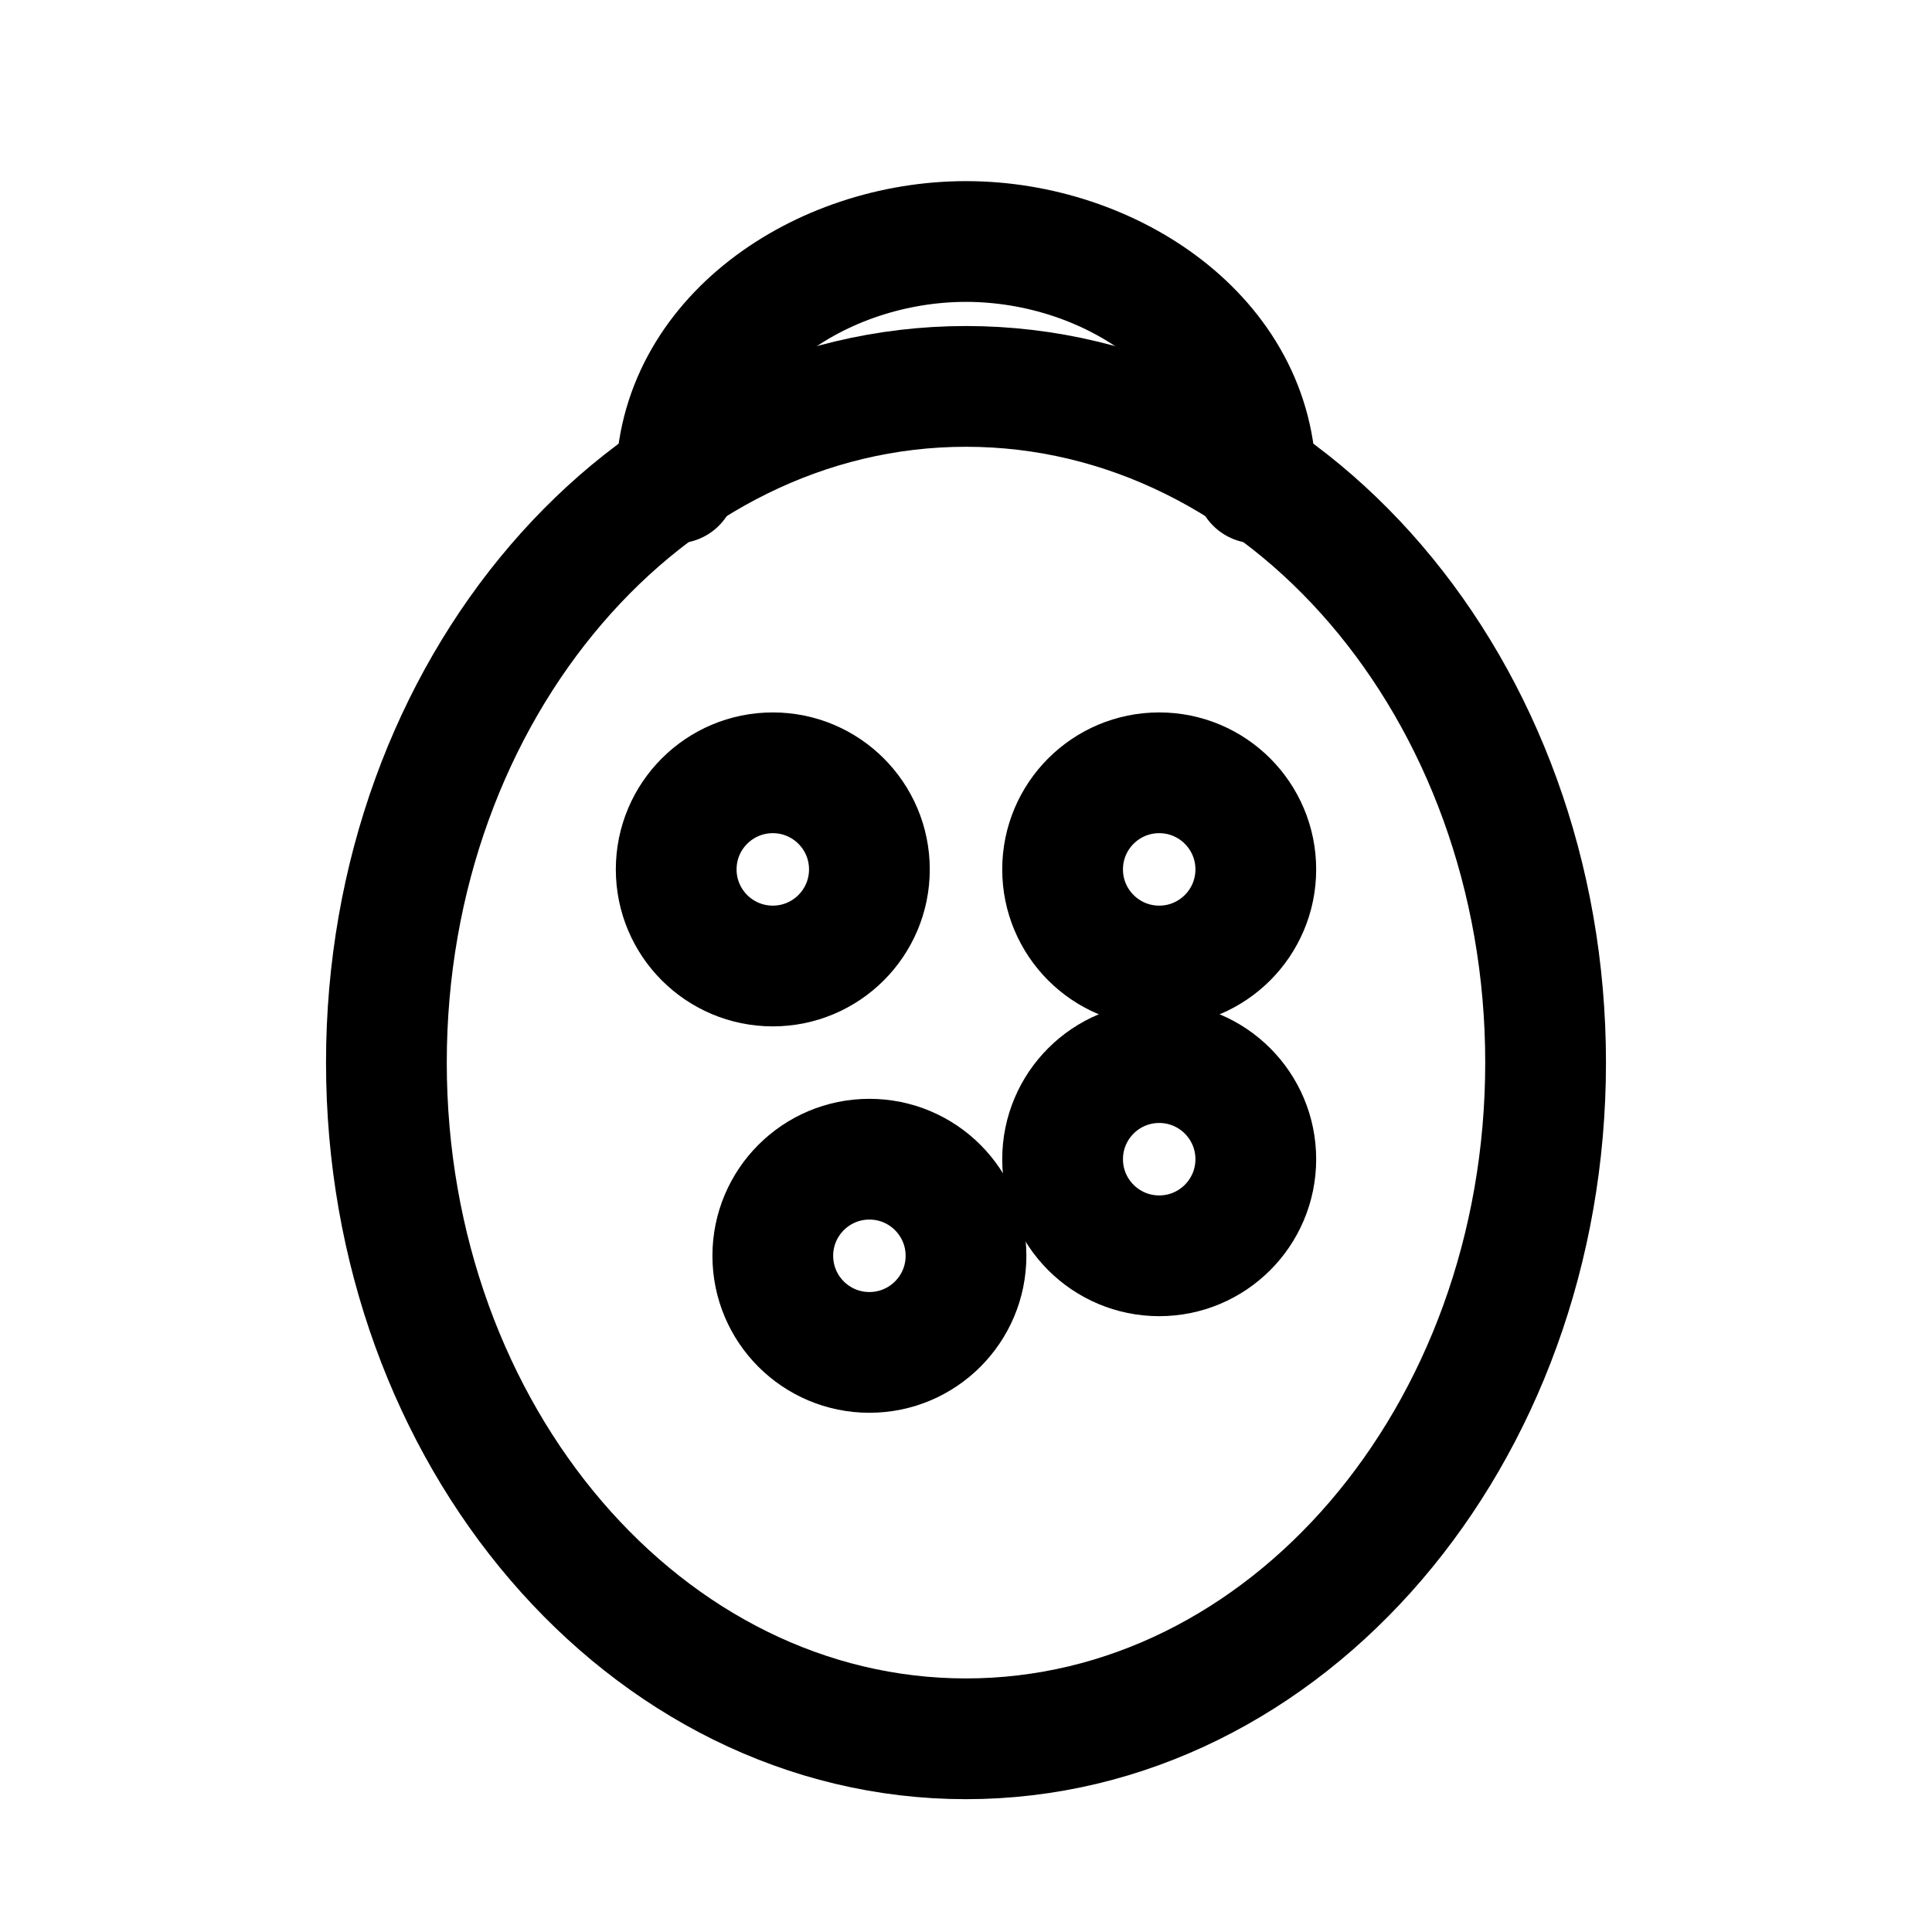
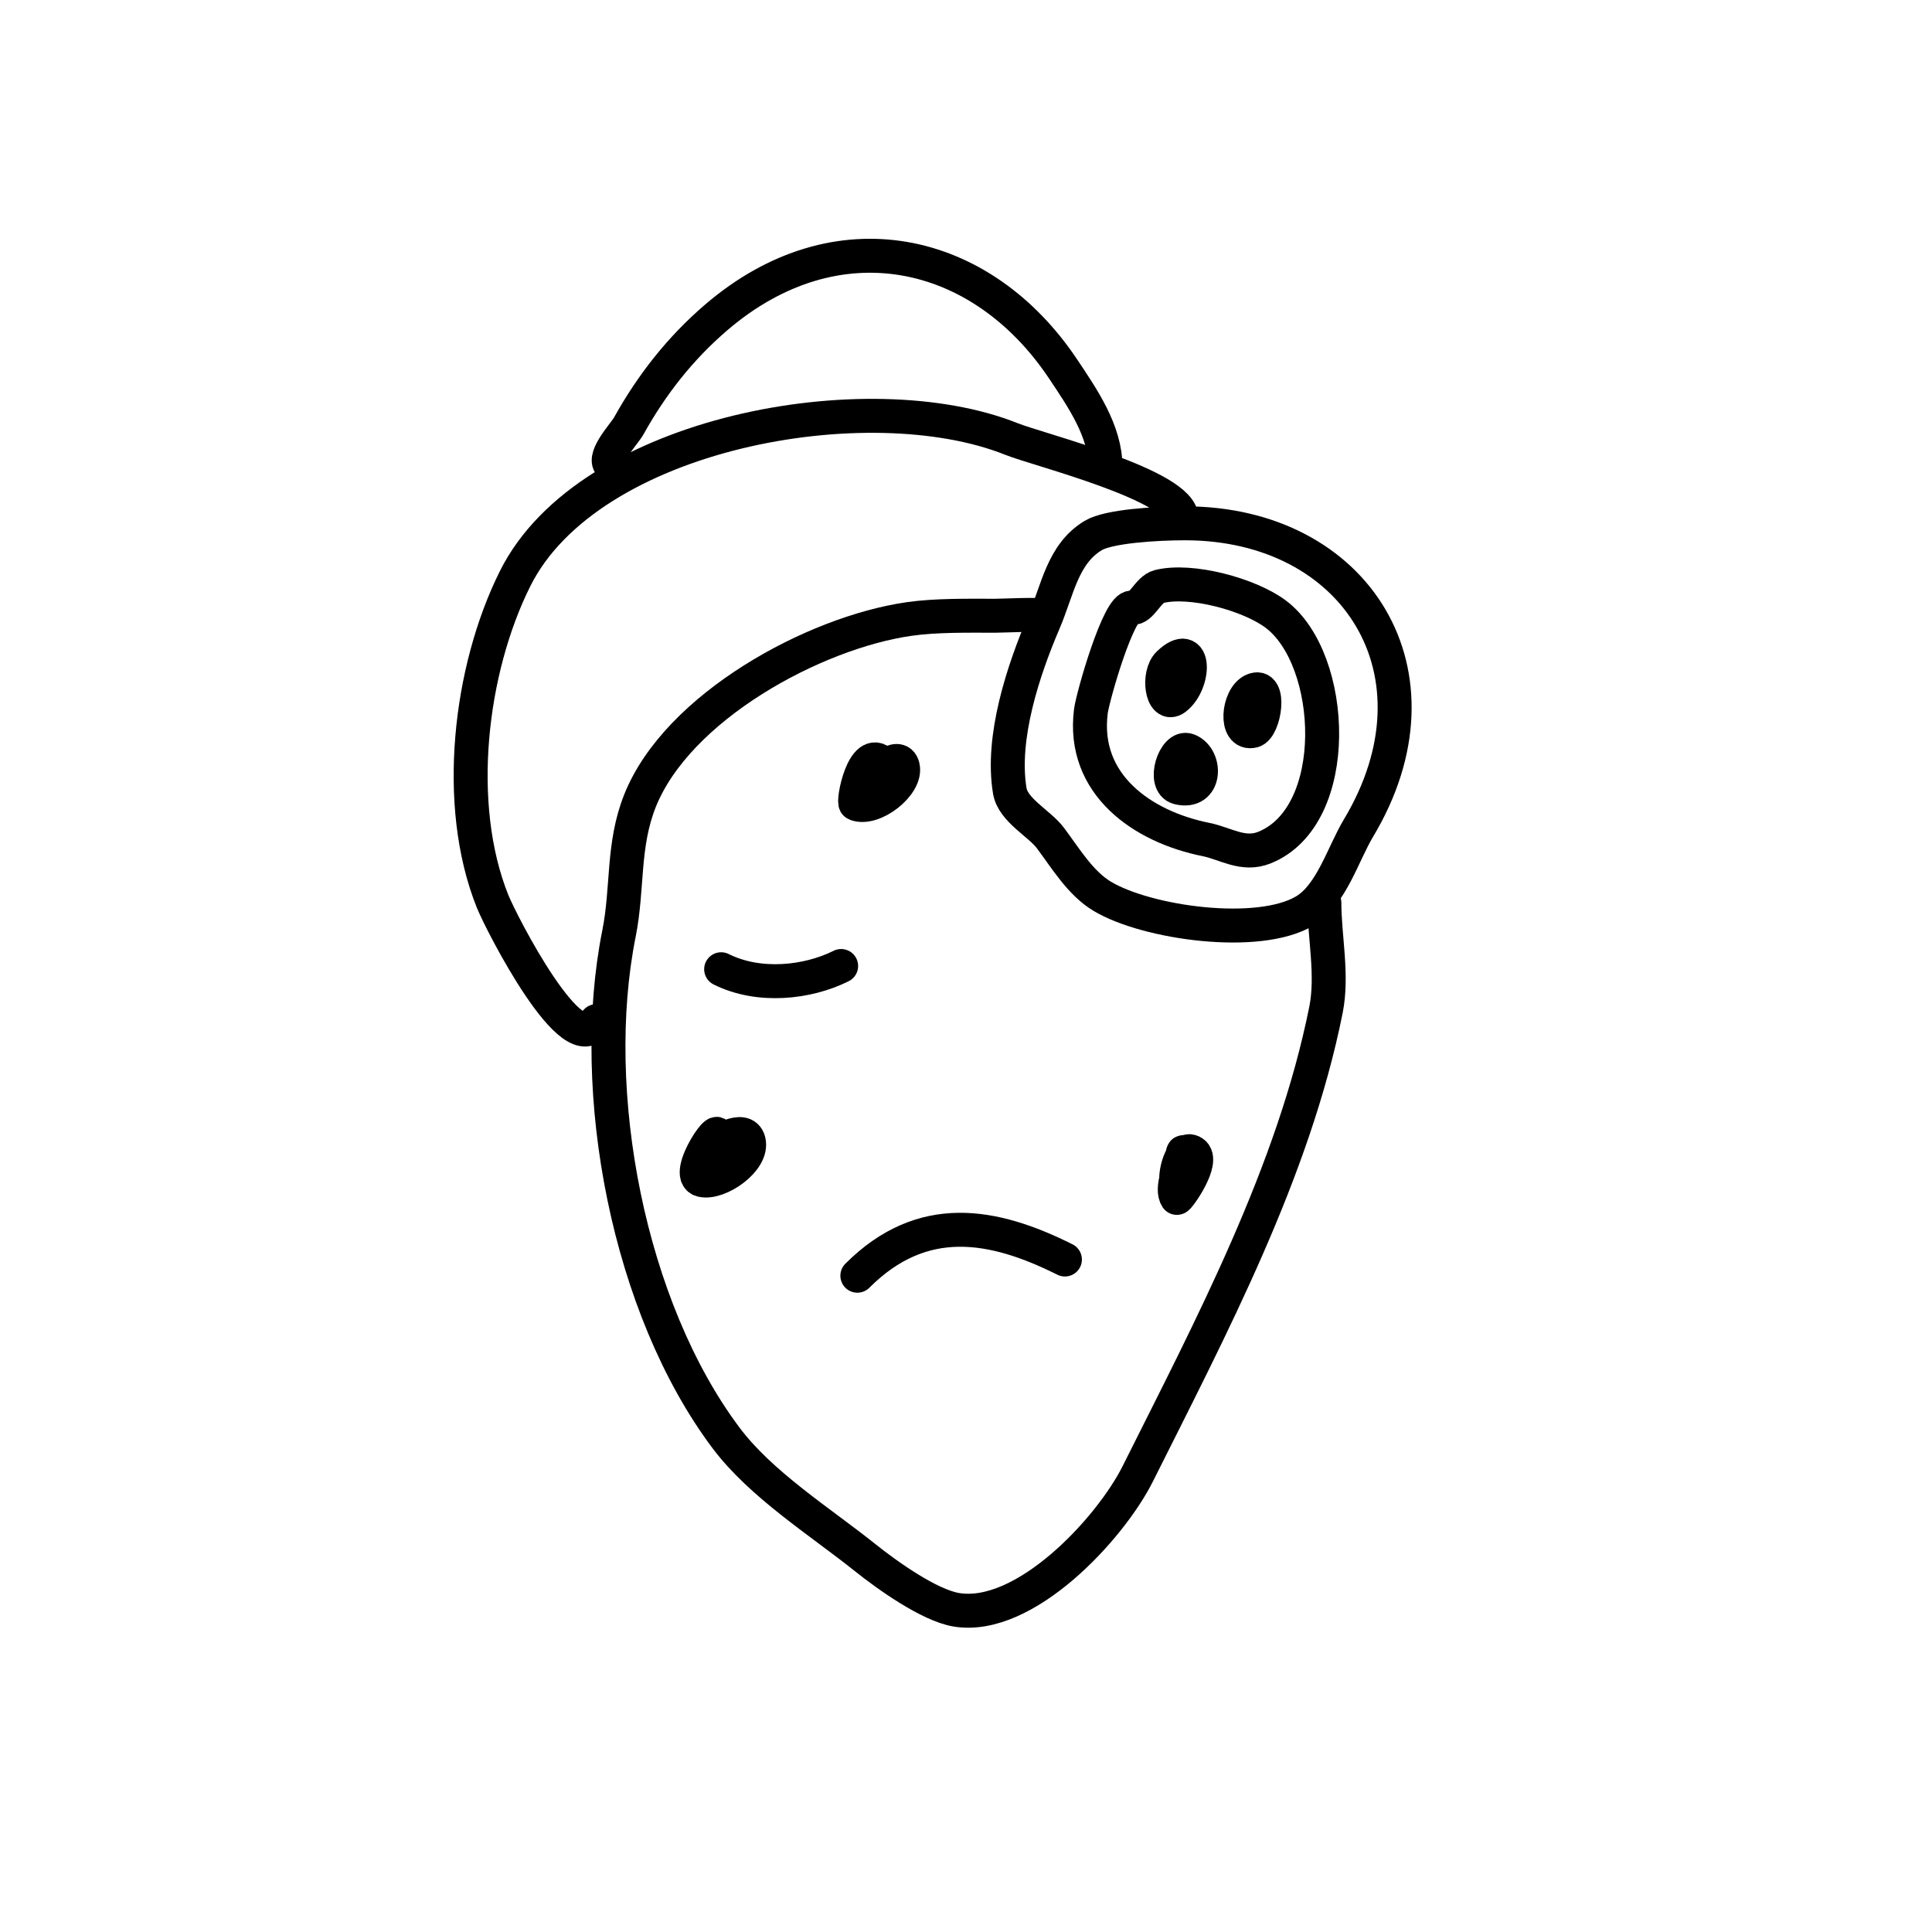
- <svg xmlns="http://www.w3.org/2000/svg" viewBox="0 0 20 20" fill="none" stroke="currentColor" stroke-width="1.25" stroke-linecap="round" stroke-linejoin="round">
-   <ellipse cx="10" cy="11" rx="6" ry="7" />
-   <circle cx="8" cy="9" r="1" />
-   <circle cx="12" cy="9" r="1" />
-   <circle cx="9" cy="13" r="1" />
-   <circle cx="12" cy="12" r="1" />
-   <path d="M7 5c0-1.5 1.5-2.5 3-2.5s3 1 3 2.5" />
+ <svg xmlns="http://www.w3.org/2000/svg" height="1024.0px" stroke-miterlimit="10" style="fill-rule:nonzero;clip-rule:evenodd;stroke-linecap:round;stroke-linejoin:round;" version="1.1" viewBox="0 0 1024 1024" width="1024.0px" xml:space="preserve">
+   <defs />
+   <g id="Layer-1">
+     <path d="M600.096 322.057C593.149 320.434 579.157 369.245 578.179 377.063C573.332 415.841 605.559 438.233 639.202 444.961C649.555 447.032 658.851 453.775 670.143 449.259C711.75 432.616 708.193 349.52 676.159 325.494C662.199 315.024 631.243 306.642 614.277 310.883C608.561 312.313 604.695 323.13 600.096 322.057Z" fill="none" opacity="1" stroke="currentColor" stroke-linecap="round" stroke-linejoin="round" stroke-width="18" />
+     <path d="M579.469 283.81C563.181 293.582 560.603 312.646 553.255 329.792C542.35 355.237 530.497 390.923 535.206 419.177C536.918 429.452 550.935 436.426 556.693 444.102C564.762 454.861 572.581 468.074 584.196 475.043C607.795 489.202 667.011 497.549 691.63 482.778C705.718 474.325 711.877 452.47 719.992 438.945C769.027 357.22 719.006 277.364 628.029 277.364C612.804 277.364 587.648 278.902 579.469 283.81Z" fill="none" opacity="1" stroke="currentColor" stroke-linecap="round" stroke-linejoin="round" stroke-width="18" />
+     <path d="M619.434 351.708C613.358 357.492 615.847 375.456 622.872 370.187C633.481 362.23 634.077 337.77 619.434 351.708Z" fill="none" opacity="1" stroke="currentColor" stroke-linecap="round" stroke-linejoin="round" stroke-width="18" />
+     <path d="M664.127 365.89C656.119 369.526 654.329 389.826 664.127 387.376C670.196 385.859 673.934 361.436 664.127 365.89Z" fill="none" opacity="1" stroke="currentColor" stroke-linecap="round" stroke-linejoin="round" stroke-width="18" />
+     <path d="M629.748 397.69C622.48 394.845 616.011 415.313 624.591 417.458C639.343 421.146 639.665 401.572 629.748 397.69Z" fill="none" opacity="1" stroke="currentColor" stroke-linecap="round" stroke-linejoin="round" stroke-width="18" />
+     <path d="M551.536 326.354C551.536 325.353 531.871 326.354 527.471 326.354C513.155 326.354 496.214 326.031 481.918 328.073C431.352 335.297 359.086 374.733 339.246 424.334C329.791 447.972 332.916 470.594 328.073 494.811C311.249 578.931 333.132 693.218 384.798 762.106C403.432 786.952 434.645 806.454 458.713 825.707C470.015 834.749 492.459 850.813 506.843 853.211C543.157 859.263 588.468 810.288 603.104 781.015C641.936 703.351 685.639 621.024 702.803 535.206C706.488 516.782 701.943 496.525 701.943 478.481" fill="none" opacity="1" stroke="currentColor" stroke-linecap="round" stroke-linejoin="round" stroke-width="18" />
+     <path d="M316.04 541.222C304.371 564.56 265.754 489.421 261.034 477.621C240.501 426.289 248.961 354.797 273.067 306.586C311.964 228.791 460.168 202.313 536.065 232.671C550.665 238.511 626.31 257.244 626.31 274.786" fill="none" opacity="1" stroke="currentColor" stroke-linecap="round" stroke-linejoin="round" stroke-width="18" />
+     <path d="M324.635 247.282C317.633 243.782 330.874 230.036 333.23 225.796C345.423 203.847 360.597 184.535 379.641 168.211C443.425 113.539 520.275 130.775 563.568 195.714C573.617 210.787 585.915 228.479 585.915 247.282" fill="none" opacity="1" stroke="currentColor" stroke-linecap="round" stroke-linejoin="round" stroke-width="18" />
+     <path d="M382.22 513.719C402.197 523.707 427.942 520.939 445.821 512" fill="none" opacity="1" stroke="currentColor" stroke-linecap="round" stroke-linejoin="round" stroke-width="18" />
+     <path d="M454.415 676.159C488.912 641.663 526.492 648.596 564.428 667.565" fill="none" opacity="1" stroke="currentColor" stroke-linecap="round" stroke-linejoin="round" stroke-width="18" />
+     <path d="M379.212 605.682C385.51 588.673 361.492 622.847 371.906 625.45C380.849 627.686 399.348 614.891 396.831 604.823C394.482 595.429 378.787 606.828 379.212 605.682Z" fill="none" opacity="1" stroke="currentColor" stroke-linecap="round" stroke-linejoin="round" stroke-width="18" />
+     <path d="M467.737 404.566C457.766 394.3 451.726 425.321 453.556 426.053C462.938 429.806 480.831 415.688 478.481 406.285C476.359 397.797 463.766 409.929 462.151 413.161C461.975 413.512 474.139 411.157 467.737 404.566Z" fill="none" opacity="1" stroke="currentColor" stroke-linecap="round" stroke-linejoin="round" stroke-width="18" />
+     <path d="M626.31 614.277C625.606 619.116 620.456 629.991 623.731 634.905C624.261 635.699 638.886 615.213 632.326 610.839C625.669 606.401 622.385 624.777 623.731 625.45C628.445 627.807 628.218 601.148 626.31 614.277Z" fill="none" opacity="1" stroke="currentColor" stroke-linecap="round" stroke-linejoin="round" stroke-width="18" />
+   </g>
</svg>
